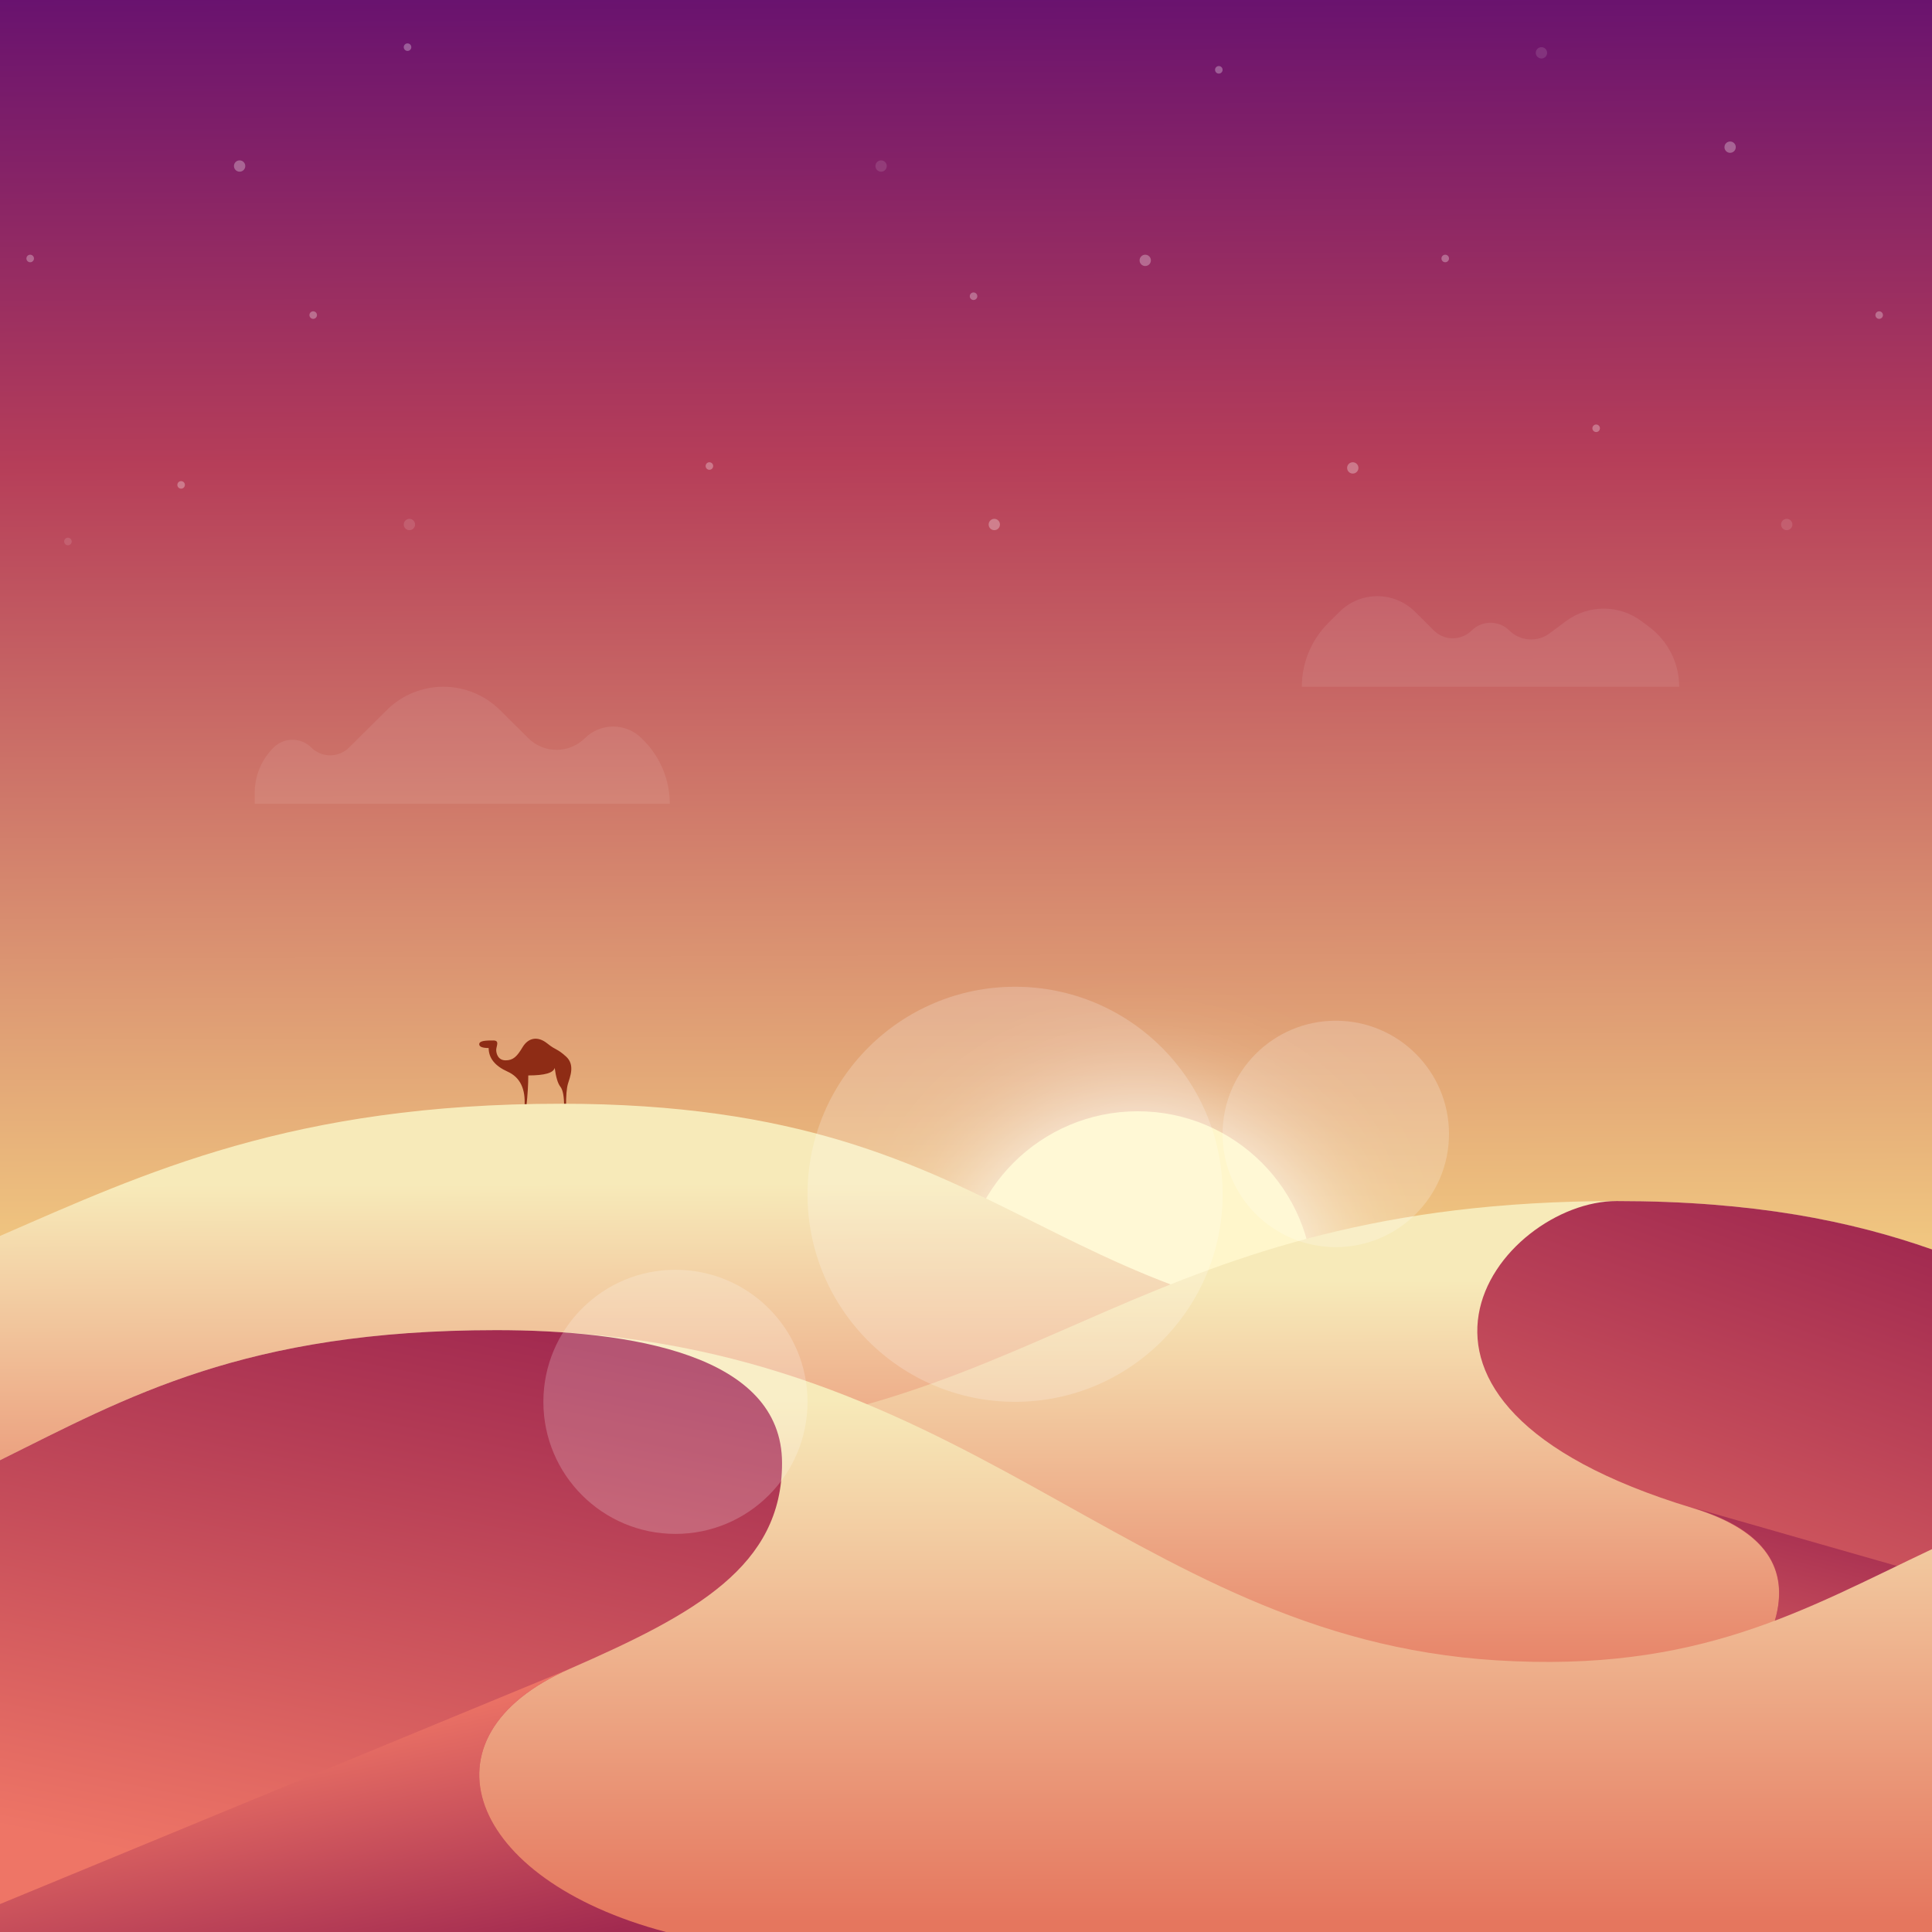
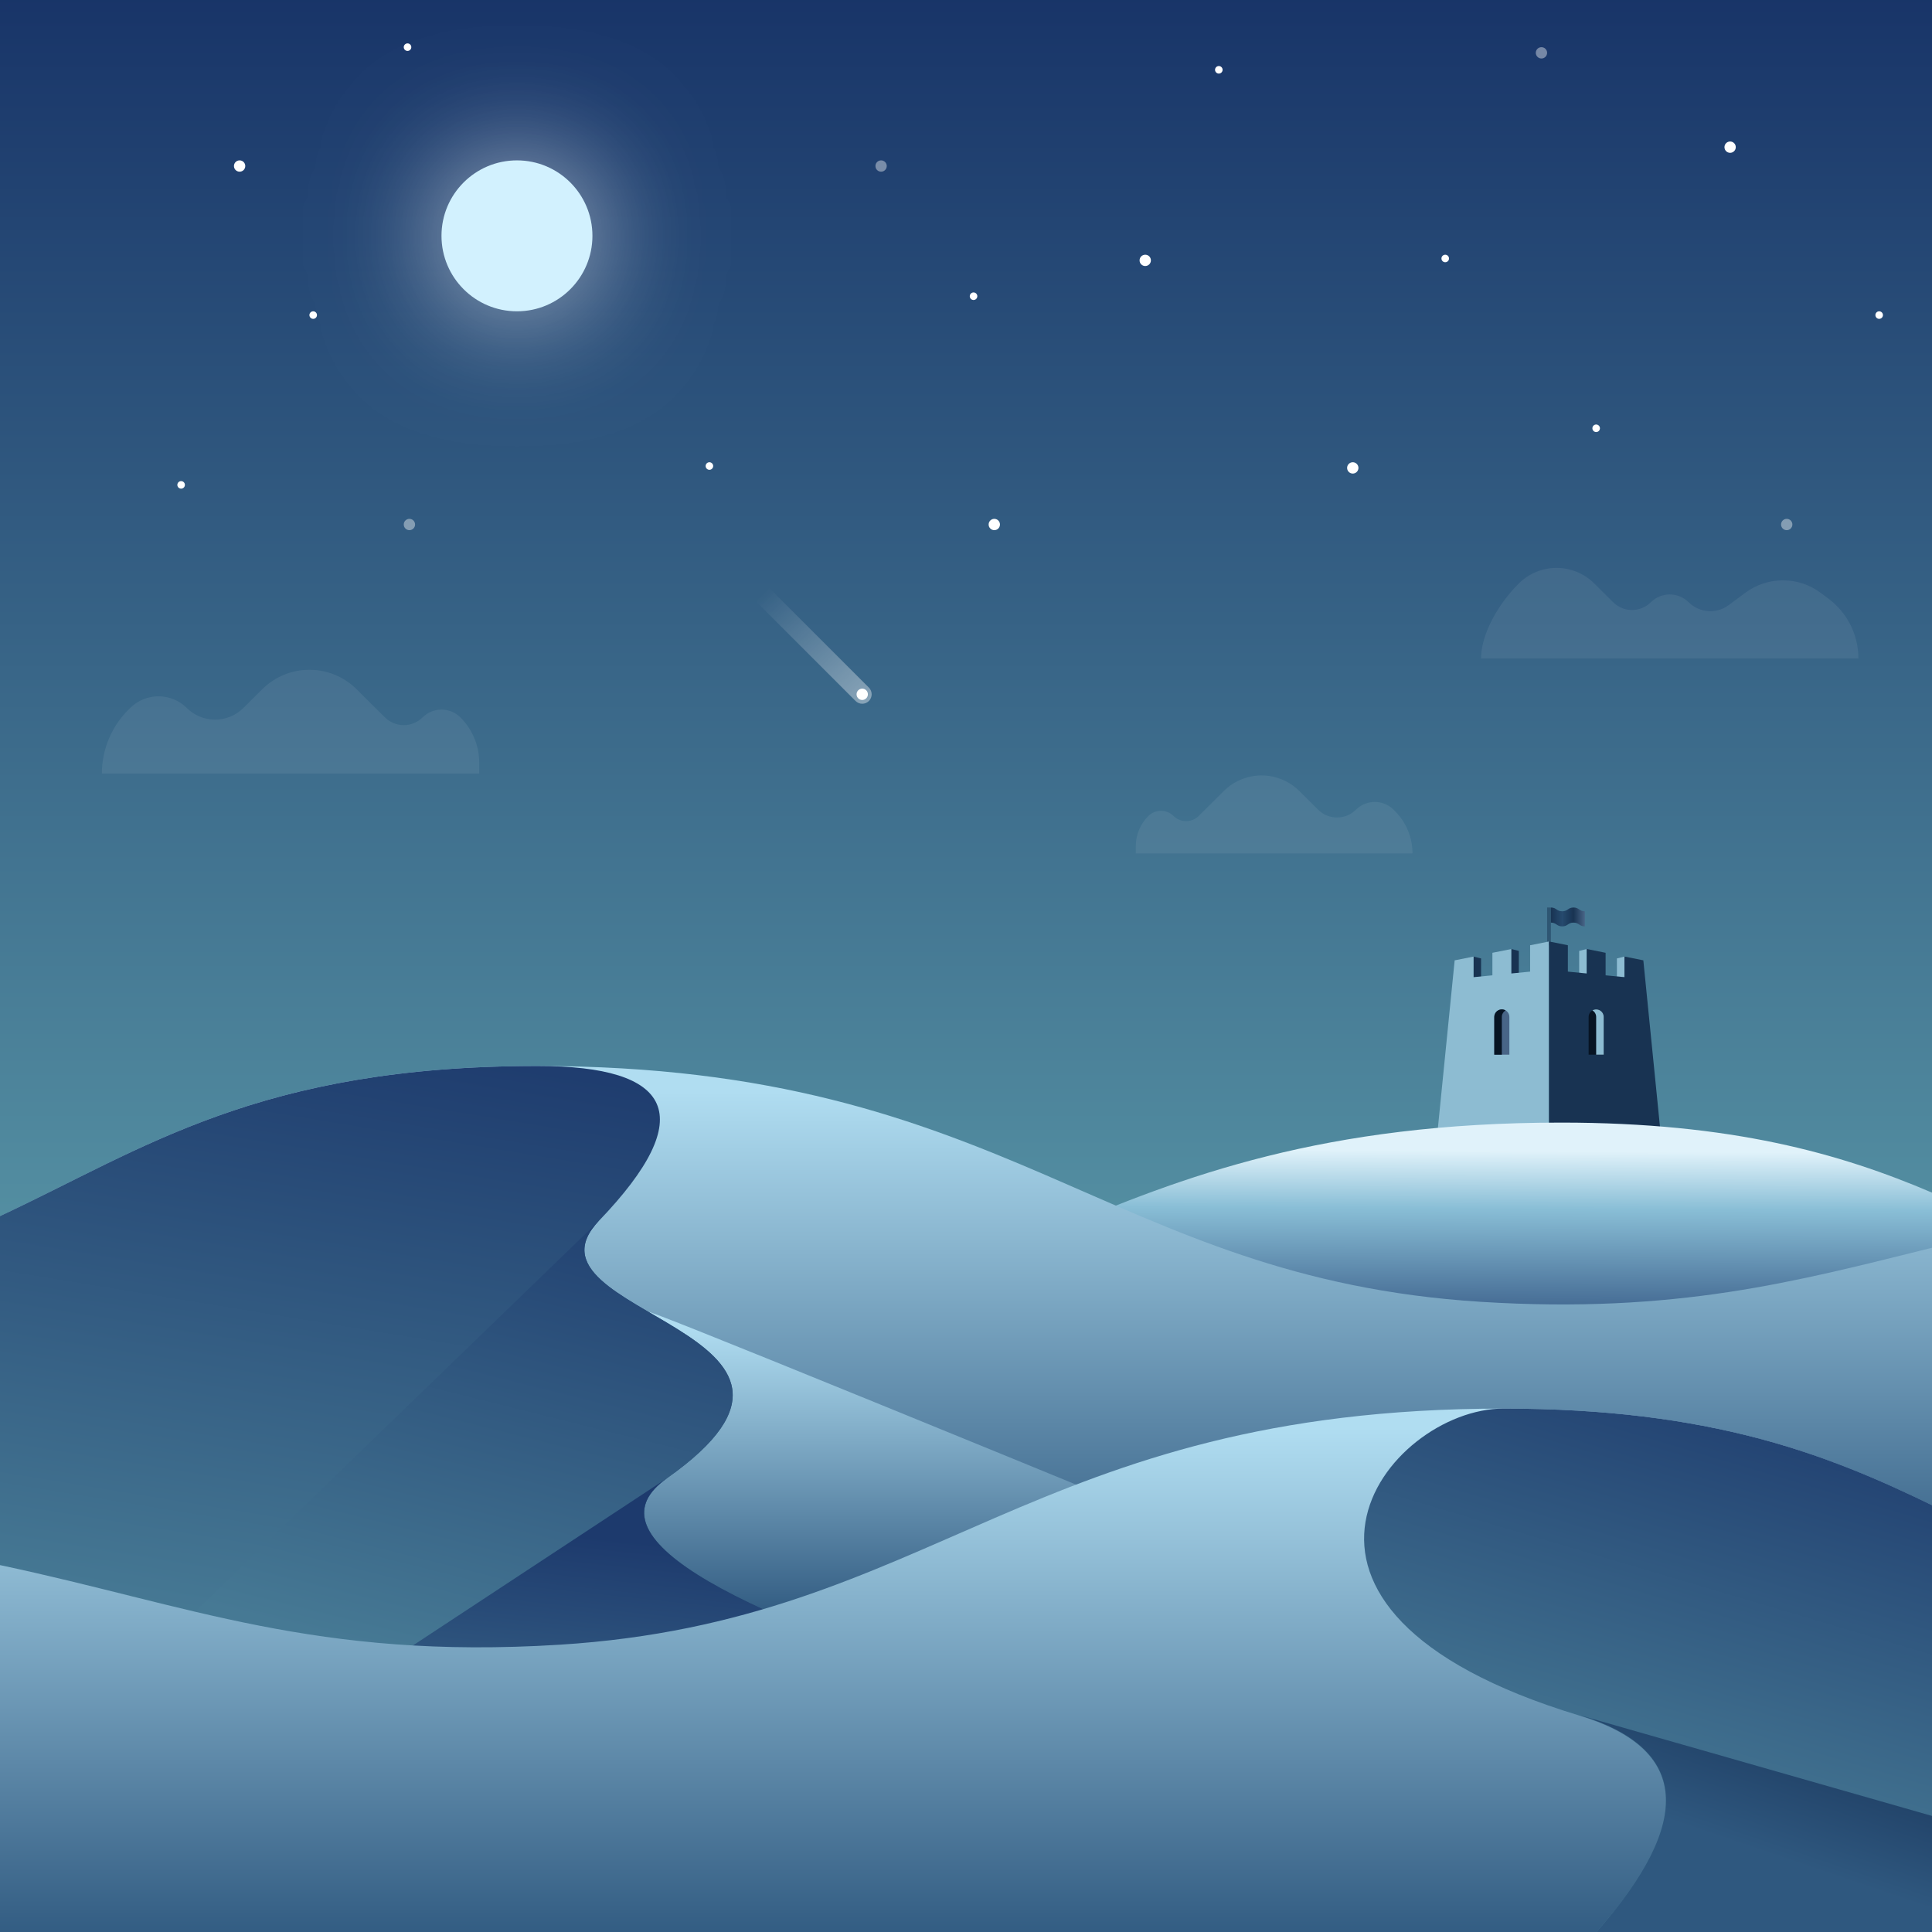
<svg xmlns="http://www.w3.org/2000/svg" xmlns:xlink="http://www.w3.org/1999/xlink" viewBox="0 0 1024 1024">
  <defs>
-     <linearGradient id="a" x1="50.31%" x2="50%" y1="74.74%" y2="0%">
-       <stop offset="0%" stop-color="#FFE98A" />
-       <stop offset="67.7%" stop-color="#B63E59" />
-       <stop offset="100%" stop-color="#68126F" />
+     <linearGradient id="a" x1="50%" x2="50%" y1="100%" y2="0%">
+       <stop offset="0%" stop-color="#76C3C3" />
+       <stop offset="100%" stop-color="#183468" />
    </linearGradient>
-     <circle id="c" cx="603" cy="682" r="93" />
-     <filter id="b" width="203.2%" height="203.2%" x="-51.6%" y="-51.6%" filterUnits="objectBoundingBox">
+     <linearGradient id="b" x1="100%" x2="0%" y1="50%" y2="50%">
+       <stop offset="0%" stop-color="#486587" />
+       <stop offset="33.23%" stop-color="#183352" />
+       <stop offset="66.67%" stop-color="#264A6E" />
+       <stop offset="100%" stop-color="#183352" />
+     </linearGradient>
+     <linearGradient id="c" x1="49.87%" x2="48.5%" y1="3.62%" y2="100%">
+       <stop offset="0%" stop-color="#E0F2FA" />
+       <stop offset="8.98%" stop-color="#89BED6" />
+       <stop offset="32.98%" stop-color="#1E3C6E" />
+       <stop offset="100%" stop-color="#1B376B" />
+     </linearGradient>
+     <linearGradient id="d" x1="49.87%" x2="49.87%" y1="3.62%" y2="77.75%">
+       <stop offset="0%" stop-color="#B0DDF1" />
+       <stop offset="100%" stop-color="#325C82" />
+     </linearGradient>
+     <linearGradient id="e" x1="91.59%" x2="66.97%" y1="5.89%" y2="100%">
+       <stop offset="0%" stop-color="#1D3A6D" />
+       <stop offset="100%" stop-color="#467994" />
+     </linearGradient>
+     <linearGradient id="f" x1="97.27%" x2="52.53%" y1="6.88%" y2="100%">
+       <stop offset="0%" stop-color="#1D3A6D" />
+       <stop offset="100%" stop-color="#467994" />
+     </linearGradient>
+     <linearGradient id="g" x1="82.73%" x2="41.46%" y1="41.06%" y2="167.23%">
+       <stop offset="0%" stop-color="#1D3A6D" />
+       <stop offset="100%" stop-color="#467994" />
+     </linearGradient>
+     <linearGradient id="h" x1="49.87%" x2="49.87%" y1="3.62%" y2="100.77%">
+       <stop offset="0%" stop-color="#B0DDF1" />
+       <stop offset="100%" stop-color="#325C82" />
+     </linearGradient>
+     <linearGradient id="i" x1="100%" x2="72.45%" y1="0%" y2="85.2%">
+       <stop offset="0%" stop-color="#1D3A6D" />
+       <stop offset="100%" stop-color="#467994" />
+     </linearGradient>
+     <linearGradient id="j" x1="100%" x2="62.1%" y1="0%" y2="68.86%">
+       <stop offset="0%" stop-color="#163055" />
+       <stop offset="100%" stop-color="#2F587F" />
+     </linearGradient>
+     <circle id="l" cx="180" cy="102" r="40" />
+     <filter id="k" width="340%" height="340%" x="-120%" y="-120%" filterUnits="objectBoundingBox">
      <feOffset in="SourceAlpha" result="shadowOffsetOuter1" />
      <feGaussianBlur in="shadowOffsetOuter1" result="shadowBlurOuter1" stdDeviation="32" />
-       <feColorMatrix in="shadowBlurOuter1" values="0 0 0 0 1 0 0 0 0 1 0 0 0 0 1 0 0 0 1 0" />
+       <feColorMatrix in="shadowBlurOuter1" values="0 0 0 0 1 0 0 0 0 1 0 0 0 0 1 0 0 0 0.696 0" />
    </filter>
-     <linearGradient id="d" x1="49.48%" x2="49.87%" y1="11.66%" y2="77.75%">
-       <stop offset="0%" stop-color="#F7EAB9" />
-       <stop offset="100%" stop-color="#E5765E" />
-     </linearGradient>
-     <linearGradient id="e" x1="91.59%" x2="66.97%" y1="5.89%" y2="100%">
-       <stop offset="0%" stop-color="#A22A50" />
-       <stop offset="100%" stop-color="#EE7566" />
-     </linearGradient>
-     <linearGradient id="f" x1="49.48%" x2="49.61%" y1="11.66%" y2="98.34%">
-       <stop offset="0%" stop-color="#F7EAB9" />
-       <stop offset="100%" stop-color="#E5765E" />
-     </linearGradient>
-     <linearGradient id="g" x1="78.5%" x2="36.4%" y1="106.76%" y2="26.41%">
-       <stop offset="0%" stop-color="#A22A50" />
-       <stop offset="100%" stop-color="#EE7566" />
+     <linearGradient id="m" x1="0%" y1="50%" y2="50%">
+       <stop offset="0%" stop-color="#FFFFFF" stop-opacity="0" />
+       <stop offset="100%" stop-color="#FFFFFF" />
    </linearGradient>
  </defs>
  <g fill="none" fill-rule="evenodd">
    <rect width="1024" height="1024" fill="url(#a)" />
-     <use fill="black" filter="url(#b)" xlink:href="#c" />
-     <use fill="#FFF6CB" xlink:href="#c" />
-     <g fill="#FFFFFF" opacity=".3" transform="translate(14 23)">
-       <circle cx="203" cy="255" r="3" fill-opacity=".4" />
-       <circle cx="82" cy="234" r="2" />
-       <circle cx="22" cy="264" r="2" opacity=".4" />
-       <circle cx="113" cy="65" r="3" />
-       <circle cx="202" cy="2" r="2" />
-       <circle cx="2" cy="114" r="2" />
-       <circle cx="152" cy="144" r="2" />
-       <circle cx="362" cy="224" r="2" />
-       <circle cx="453" cy="65" r="3" opacity=".4" />
-       <circle cx="513" cy="255" r="3" />
-       <circle cx="593" cy="115" r="3" />
-       <circle cx="803" cy="5" r="3" opacity=".4" />
-       <circle cx="502" cy="134" r="2" />
-       <circle cx="832" cy="204" r="2" />
-       <circle cx="752" cy="114" r="2" />
-       <circle cx="933" cy="255" r="3" opacity=".4" />
-       <circle cx="703" cy="225" r="3" />
-       <circle cx="903" cy="55" r="3" />
-       <circle cx="982" cy="144" r="2" />
-       <circle cx="632" cy="14" r="2" />
+     <g transform="translate(761 481)">
+       <polygon fill="#8DBCD2" points="96 27 100 26 100 37 96 37" />
+       <polygon fill="#8DBCD2" points="76 23 80 22 80 37 76 37" />
+       <polygon fill="#183352" points="40 22 44 23 44 37 40 37" />
+       <polygon fill="#183352" points="20 26 24 27 24 41 20 41" />
+       <rect width="2" height="20" x="59" fill="#183352" opacity=".5" />
+       <path fill="url(#b)" d="M61 0c3 0 3 2 6 2s3-2 6-2 3 2 6 2v8c-3 0-3-2-6-2s-3 2-6 2-3-2-6-2V0z" />
+       <path fill="#8DBCD2" d="M50 20l10-2v110H0L10 28l10-2v10.92l10-.98V24l10-2v12.96l10-.98V20z" />
+       <path fill="#183352" d="M100 26l10 2 10 100H60V18l10 2v13.98l10 .98V22l10 2v11.94l10 .98V26z" />
    </g>
-     <g transform="translate(0 550)">
-       <path fill="#8E2C15" d="M259 5.47c0 5.33 3.33 9.5 10 12.5s9.67 9.16 9 18.5h1c.67-6.31 1-11.8 1-16.47 8.67 0 13.33-1.33 14-4 .67 4.98 1.67 8.3 3 9.97 1.33 1.66 2 5.16 2 10.5h1c0-5.65.33-9.64 1-11.97 1-3.5 4-10.03-1-14.53S295 7 290 3c-5-4-10-3-13 2s-5 7-9 7-5-3.53-5-5.53c0-2 2-5-1.5-5s-7.5 0-7.5 2c0 1.33 1.67 2 5 2z" />
-       <path fill="url(#d)" d="M1024 390H0V105.08C77.3 71.4 155.26 35 297.4 35c250 0 250.76 125.25 500 125 84.03-.08 160.02-18.2 226.6-40.93V390z" />
-       <path fill="url(#d)" d="M1024 442H0V271.82c137.51-15.4 203.1-50.49 356.67-60.1C555.24 199.3 606.71 86.59 856.74 86.59c72.78 0 124.44 10.62 167.26 25.68V442z" />
-       <path fill="url(#e)" d="M1024 112.21V412H856.91c99.31-86.5 112.63-140.75 39.97-162.78C710.24 192.64 795.12 86.58 856.9 86.58c72.7 0 124.3 10.6 167.09 25.63z" />
-       <path fill="url(#e)" d="M1024 285.32V412H857c99.31-86.6 112.63-140.94 39.97-163L1024 285.32z" />
-       <path fill="url(#f)" d="M0 474V223.93C67.12 190.69 129.55 155 263 155c250 0 331.46 162.6 530 175 107.42 6.71 163-26.77 231-58.92V474H0z" />
-       <path fill="url(#e)" d="M353.02 474H0V223.93C67.12 190.69 129.55 155 263 155c71.14 0 151.5 12.76 151.5 70.5 0 54.5-45.5 79.72-112.5 109-82.26 35.95-54.57 111.68 51.02 139.5z" />
-       <path fill="url(#g)" d="M353.02 474H0v-14.8l302-124.7c-82.26 35.95-54.57 111.68 51.02 139.5z" />
+     <g transform="translate(0 565)">
+       <path fill="url(#c)" d="M1024 385H0V106.86c118.4 21.09 185.14 57.03 327.4 48.14 198.54-12.4 250-125 500-125 90.18 0 147.92 16.3 196.6 37.12V385z" />
+       <path fill="url(#d)" d="M1024 355H0V79.56C76.46 43.81 137.14 0 285 0c250 0 301.46 112.6 500 125 103.24 6.45 166.7-10.7 239-28.66V355z" />
+       <path fill="url(#d)" d="M344.12 130.57C367.22 144.04 318.85 212.52 199 336h649C503.94 194.3 335.98 125.83 344.12 130.57z" />
+       <path fill="url(#e)" d="M0 336V79.56C76.46 43.81 137.14 0 285 0c71.14 0 86.22 26.04 32.5 82-48 50 147.33 58.02 36 136.5-40.67 28.67 21.17 67.83 185.5 117.5H0z" />
+       <path fill="url(#f)" d="M317.5 82c-48 50 147.33 58.02 36 136.5-40.67 28.67 21.17 67.83 185.5 117.5H55L317.5 82z" />
+       <path fill="url(#g)" d="M353.5 218.5C312.83 247.17 374.67 286.33 539 336H175l178.5-117.5z" />
+       <path fill="url(#h)" d="M0 459V264.54c100.25 21.2 167.18 50.29 296.67 42.19 198.57-12.43 250.04-125.15 500.07-125.15 109.75 0 171.47 24.16 227.26 51.25V459H0z" />
+       <path fill="url(#i)" d="M1024 459H846.16c51.95-58.9 48.86-97.16-9.28-114.78-186.64-56.58-101.76-162.64-39.97-162.64 109.64 0 171.34 24.12 227.09 51.19V459z" />
+       <path fill="url(#j)" d="M1024 459H846.19c52.01-59.01 48.94-97.34-9.22-115L1024 397.48V459z" />
    </g>
-     <g fill="#FFFFFF" opacity=".2" transform="translate(288 523)">
-       <circle cx="250" cy="110" r="110" />
-       <circle cx="420" cy="78" r="60" />
-       <circle cx="70" cy="220" r="70" />
+     <g transform="translate(94 23)">
+       <use fill="black" filter="url(#k)" xlink:href="#l" />
+       <use fill="#D2F1FE" xlink:href="#l" />
+       <circle cx="123" cy="255" r="3" fill="#FFFFFF" fill-opacity=".4" />
+       <circle cx="2" cy="234" r="2" fill="#FFFFFF" />
+       <circle cx="33" cy="65" r="3" fill="#FFFFFF" />
+       <circle cx="122" cy="2" r="2" fill="#FFFFFF" />
+       <circle cx="72" cy="144" r="2" fill="#FFFFFF" />
+       <circle cx="282" cy="224" r="2" fill="#FFFFFF" />
+       <circle cx="373" cy="65" r="3" fill="#FFFFFF" opacity=".4" />
+       <circle cx="433" cy="255" r="3" fill="#FFFFFF" />
+       <path fill="url(#m)" d="M373.25 325.25a5 5 0 0 0 0-10h-75v10h75z" opacity=".4" transform="rotate(45 338.251 320.251)" />
+       <circle cx="363" cy="345" r="3" fill="#FFFFFF" />
+       <circle cx="513" cy="115" r="3" fill="#FFFFFF" />
+       <circle cx="723" cy="5" r="3" fill="#FFFFFF" opacity=".4" />
+       <circle cx="422" cy="134" r="2" fill="#FFFFFF" />
+       <circle cx="752" cy="204" r="2" fill="#FFFFFF" />
+       <circle cx="672" cy="114" r="2" fill="#FFFFFF" />
+       <circle cx="853" cy="255" r="3" fill="#FFFFFF" opacity=".4" />
+       <circle cx="623" cy="225" r="3" fill="#FFFFFF" />
+       <circle cx="823" cy="55" r="3" fill="#FFFFFF" />
+       <circle cx="902" cy="144" r="2" fill="#FFFFFF" />
+       <circle cx="552" cy="14" r="2" fill="#FFFFFF" />
    </g>
-     <g fill="#FFFFFF" fill-rule="nonzero" opacity=".08" transform="translate(135 316)">
-       <path d="M10 80.22a14.2 14.2 0 0 1 20 0 14.2 14.2 0 0 0 20 0l20-19.86a42.58 42.58 0 0 1 60 0l15 14.9a21.3 21.3 0 0 0 30 0 21.3 21.3 0 0 1 30 0l.9.9A47.69 47.69 0 0 1 220 110H0v-5.76c0-9.02 3.6-17.67 10-24.02zm559.1-66.11l5.9-5.86c11.07-11 28.93-11 40 0l10 9.94a14.19 14.19 0 0 0 20 0 14.19 14.19 0 0 1 20 0 16.36 16.36 0 0 0 21.3 1.5l8.7-6.47a33.47 33.47 0 0 1 40 0l4.06 3.03A39.6 39.6 0 0 1 755 48H555a47.77 47.77 0 0 1 14.1-33.89z" />
+     <path fill="#486587" d="M796 535a4 4 0 0 1 4 4v20h-8v-20a4 4 0 0 1 4-4z" />
+     <path fill="#071423" d="M798 535.54a4 4 0 0 0-2 3.46v20h-4v-20a4 4 0 0 1 6-3.46zm48-.54a4 4 0 0 1 4 4v20h-8v-20a4 4 0 0 1 4-4z" />
+     <path fill="#8DBCD2" d="M846 559v-20a4 4 0 0 0-2-3.46 4 4 0 0 1 6 3.46v20h-4z" />
+     <g fill="#FFFFFF" opacity=".07" transform="translate(54 301)">
+       <path d="M554.67 131.48a9.46 9.46 0 0 1 13.33 0 9.46 9.46 0 0 0 13.33 0l13.33-13.24a28.39 28.39 0 0 1 40 0l10 9.93a14.2 14.2 0 0 0 20 0 14.2 14.2 0 0 1 20 0l.6.6a31.8 31.8 0 0 1 9.4 22.56H548v-3.84c0-6.01 2.4-11.78 6.67-16.01zM751 8.25c11.07-11 28.93-11 40 0l10 9.94a14.19 14.19 0 0 0 20 0 14.19 14.19 0 0 1 20 0 16.36 16.36 0 0 0 21.3 1.5l8.7-6.47a33.47 33.47 0 0 1 40 0l4.06 3.03A39.6 39.6 0 0 1 931 48H731c0-12.72 8.93-28.75 20-39.75zM14.1 75.14l.9-.9a21.29 21.29 0 0 1 30 0 21.29 21.29 0 0 0 30 0l10-9.93a35.48 35.48 0 0 1 50 0l15 14.9a14.2 14.2 0 0 0 20 0 14.2 14.2 0 0 1 20 0c6.4 6.35 10 15 10 24.02V109H0c0-12.71 5.07-24.9 14.1-33.86z" />
    </g>
  </g>
</svg>
